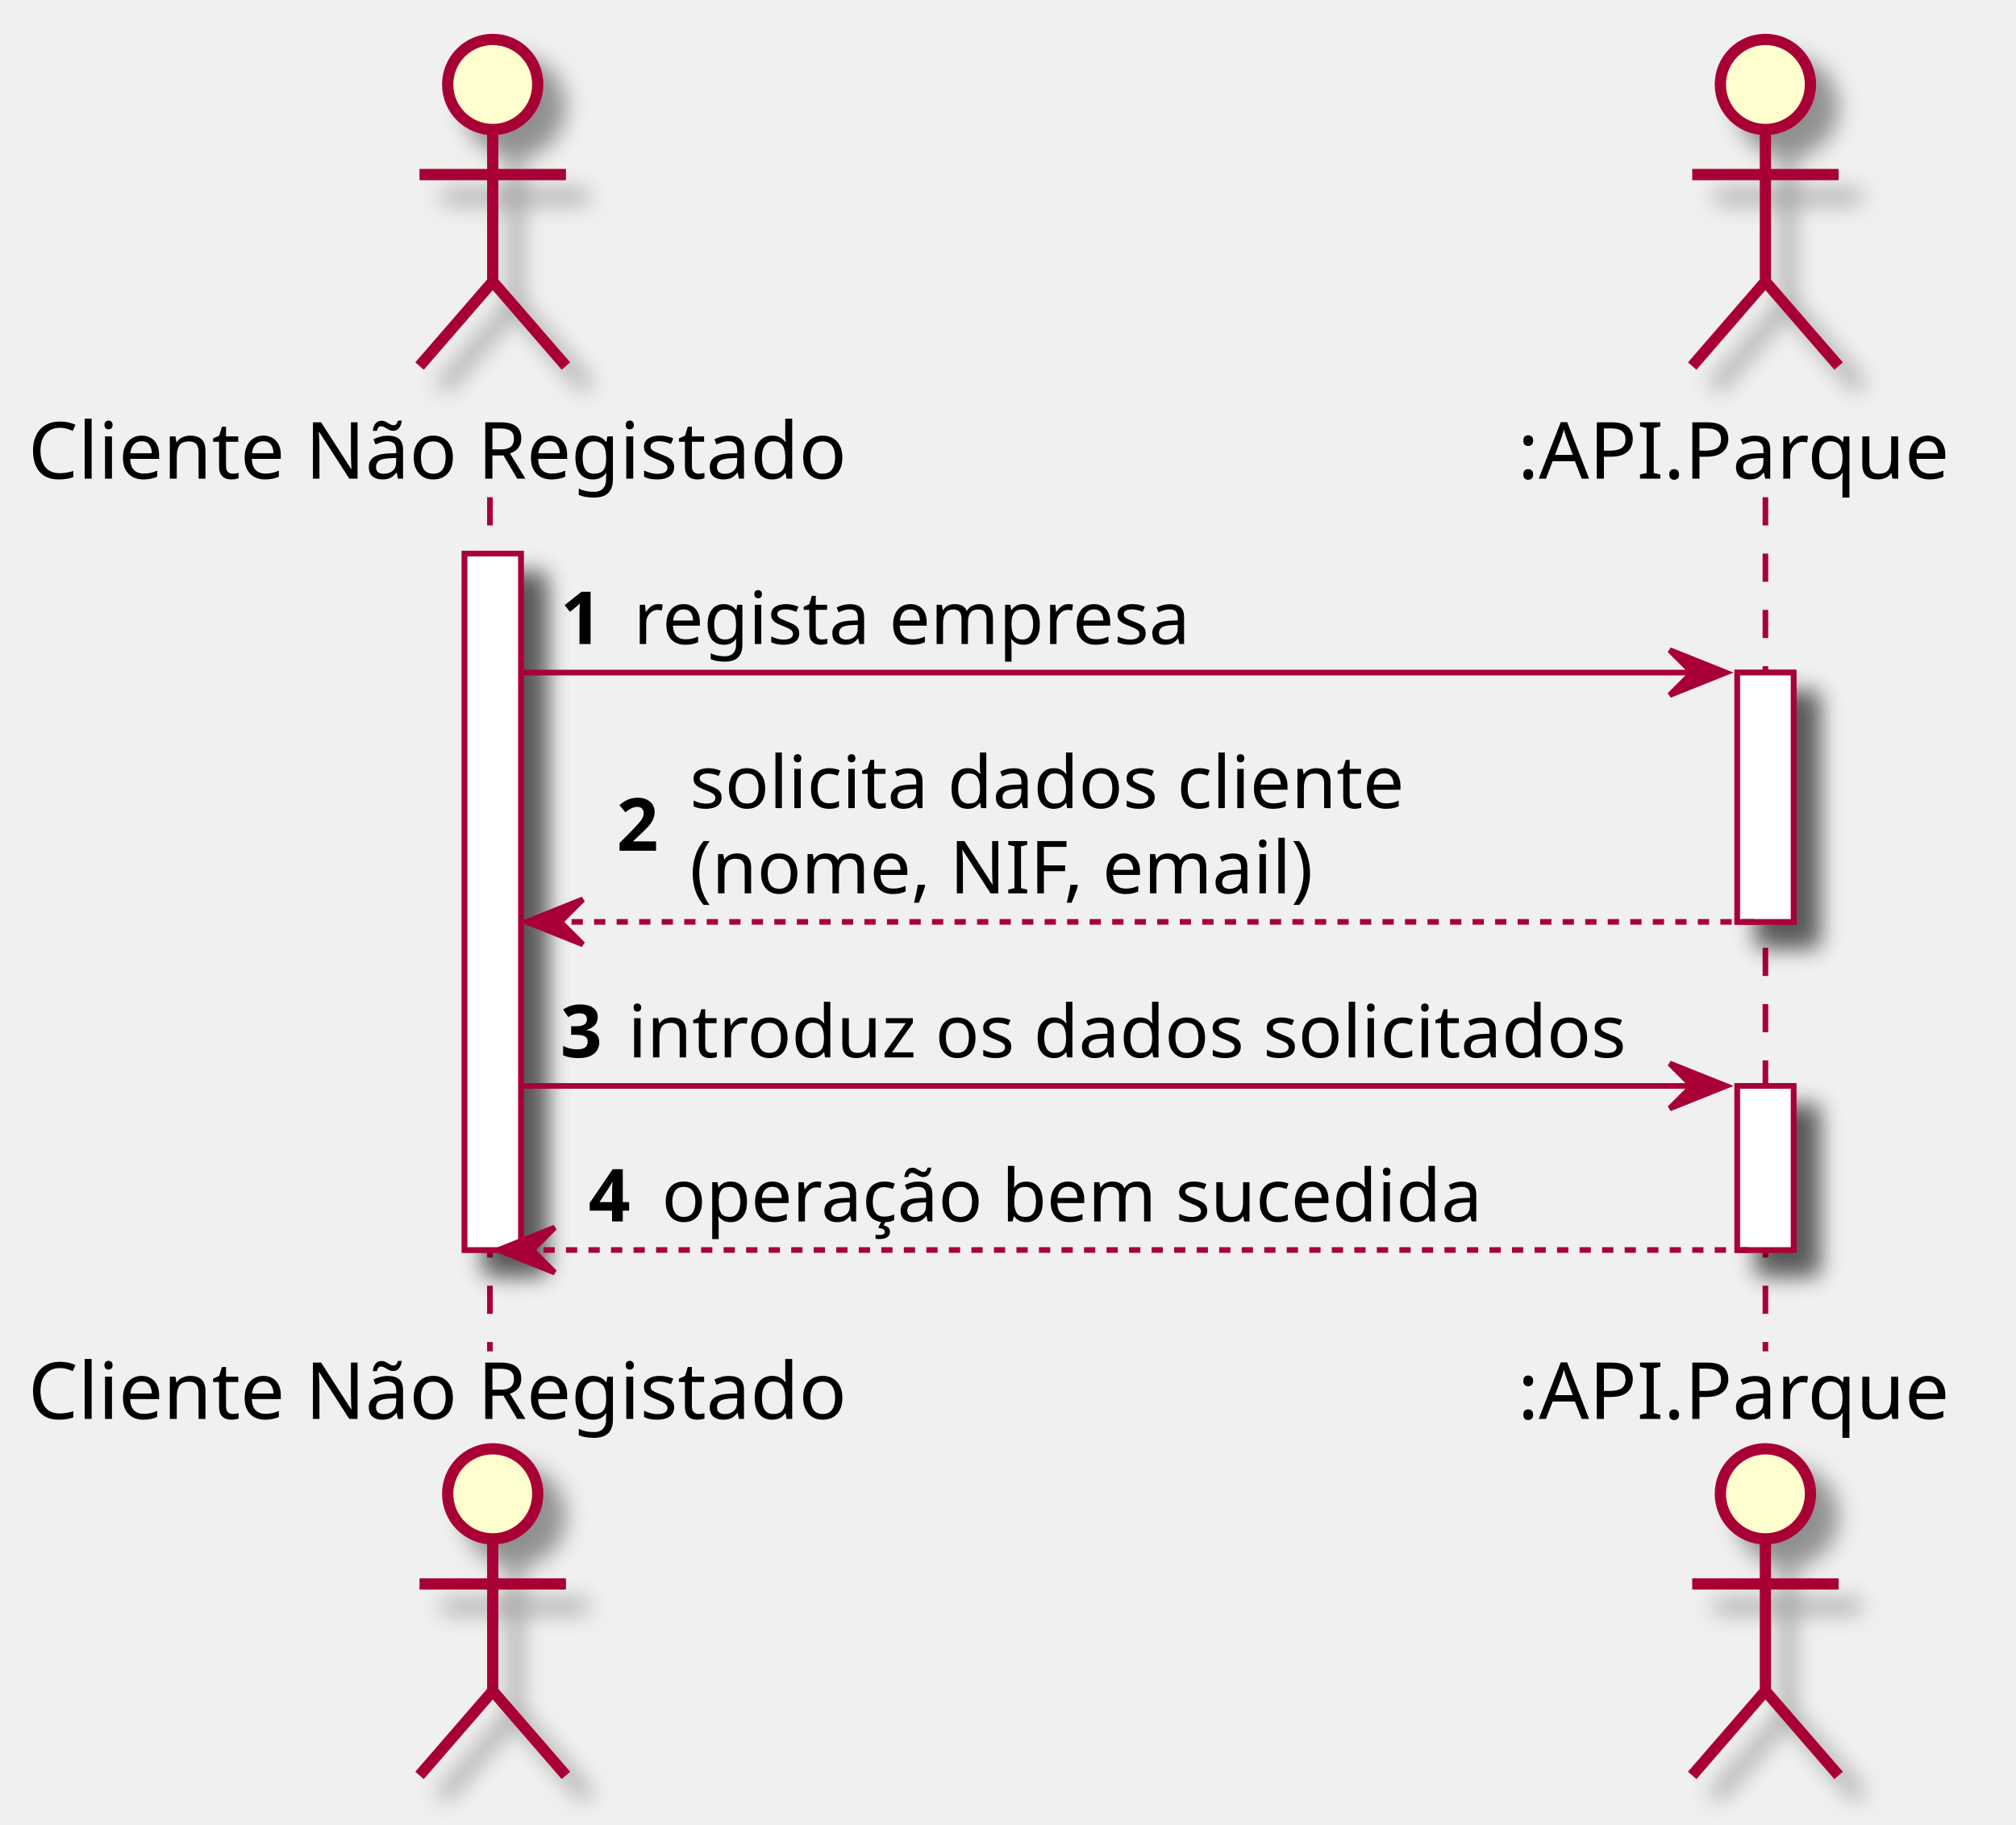
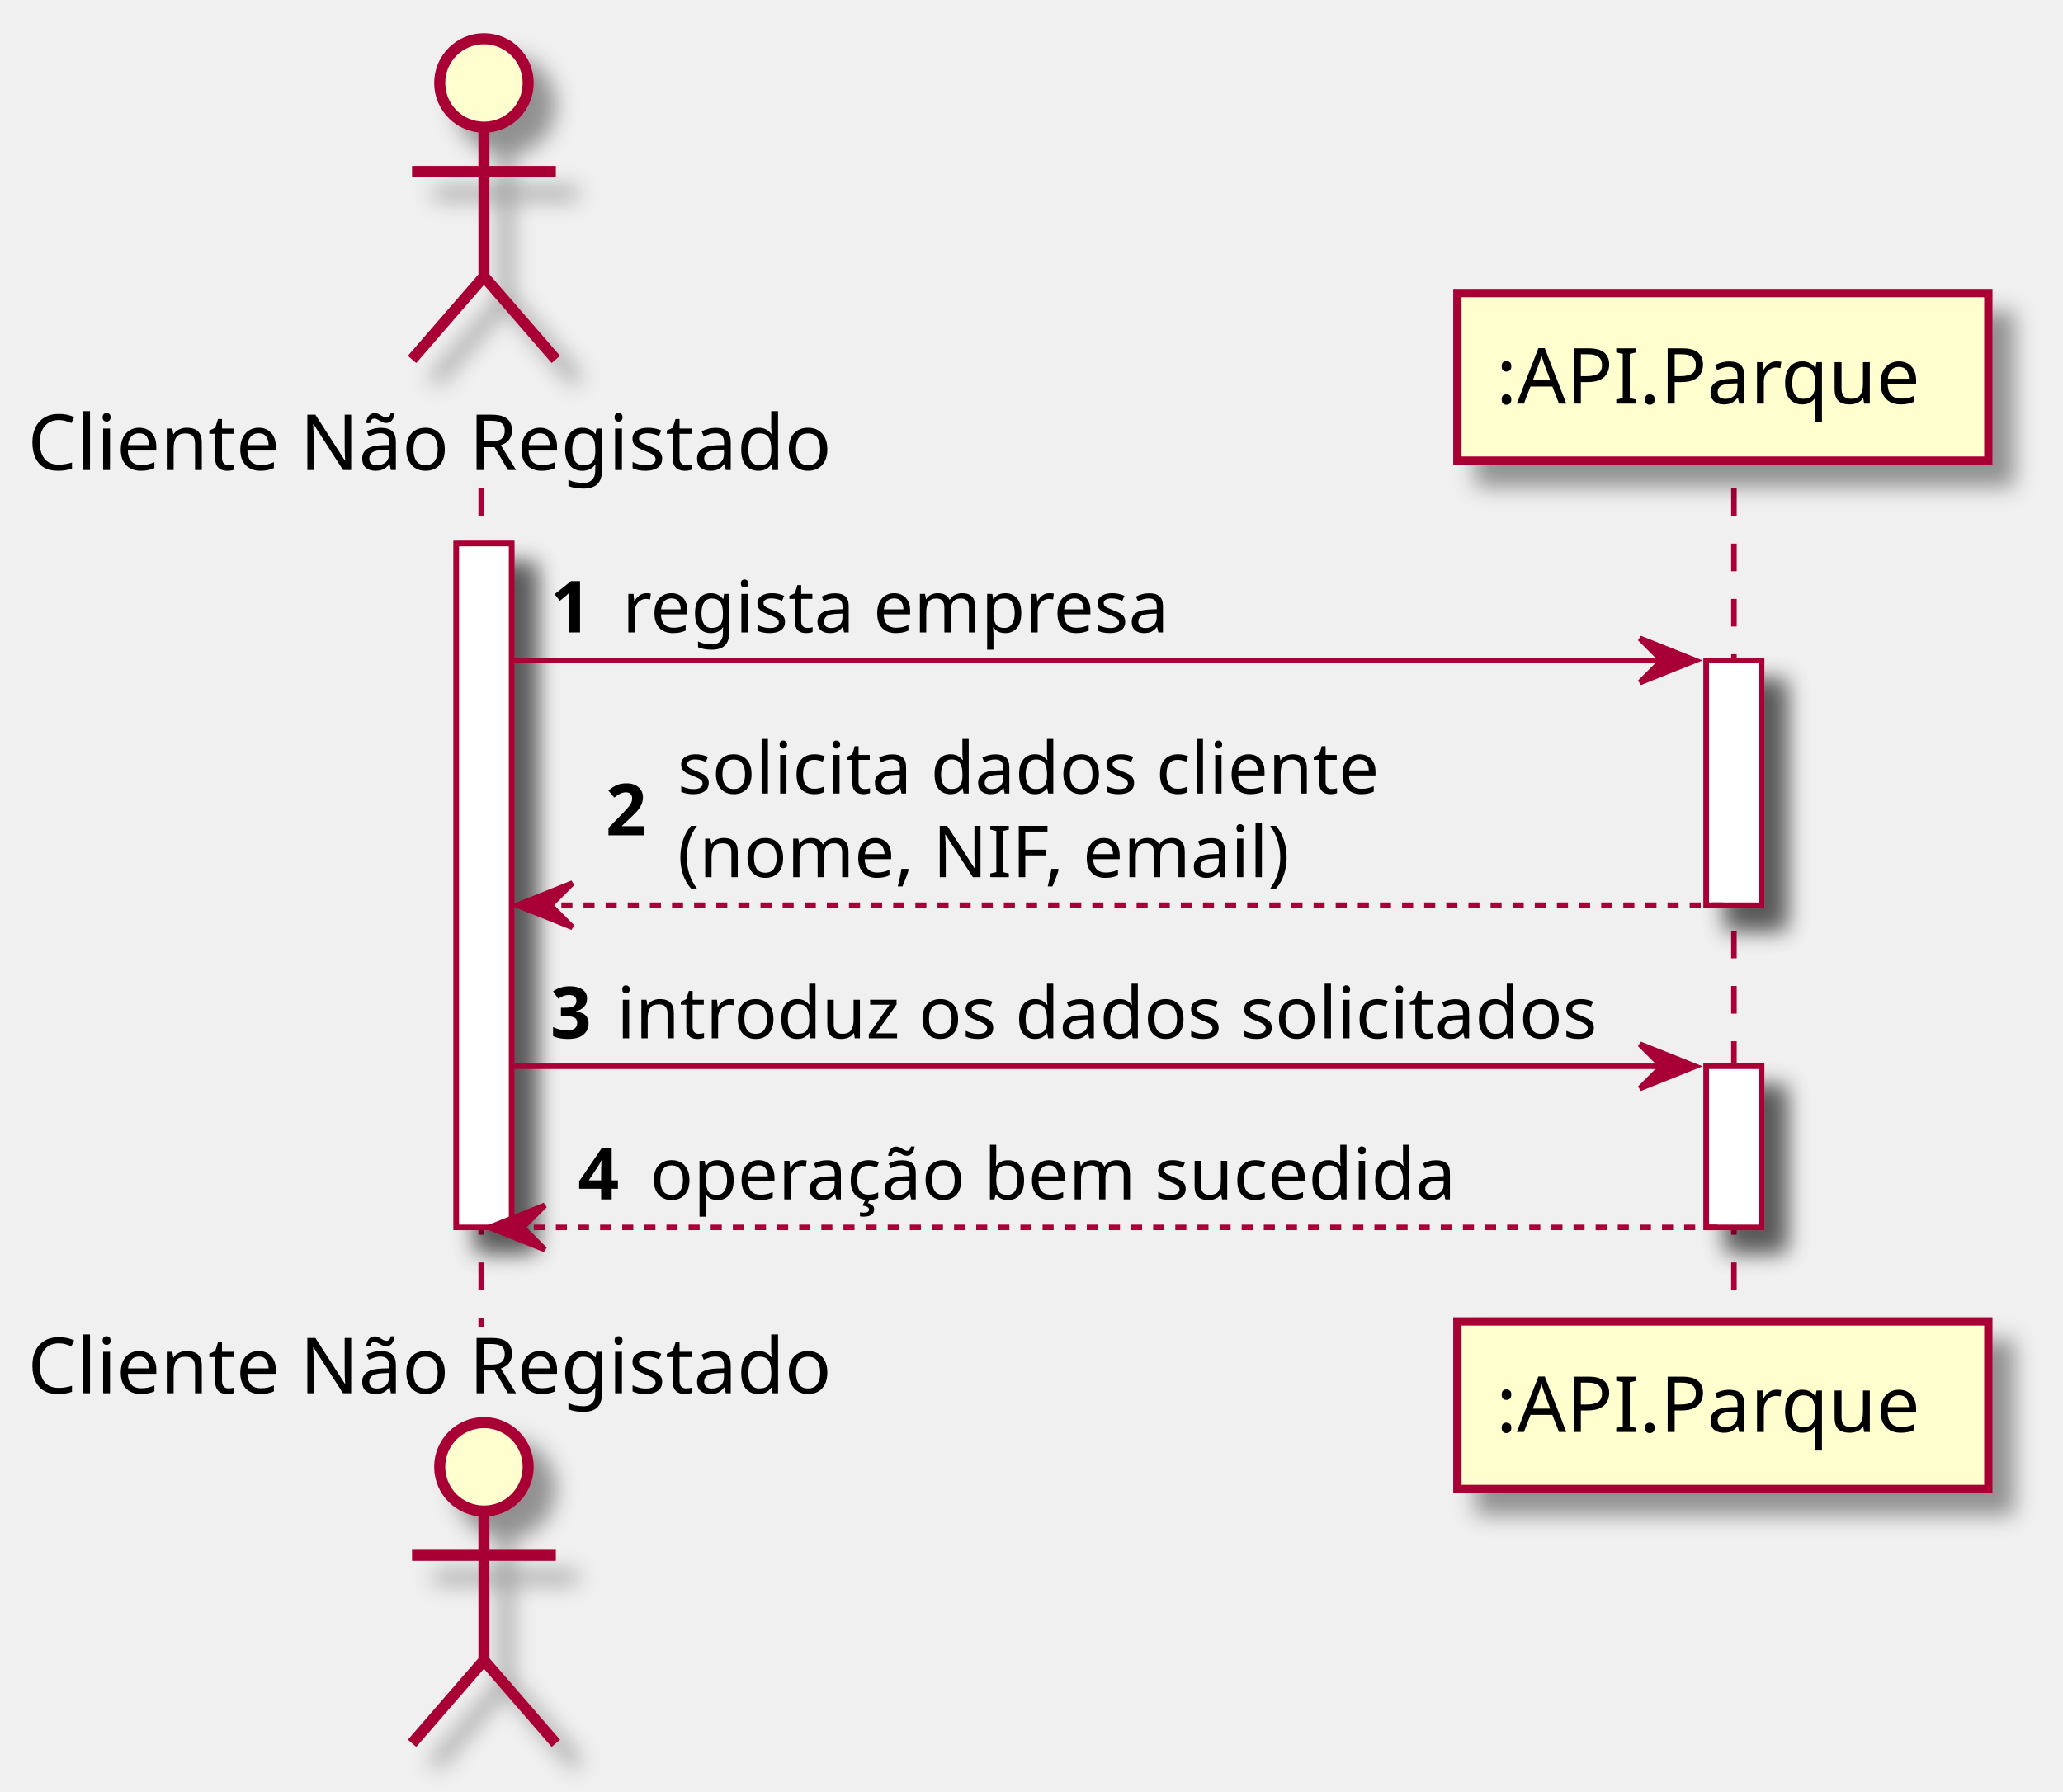
- <svg xmlns="http://www.w3.org/2000/svg" contentScriptType="application/ecmascript" contentStyleType="text/css" height="324px" preserveAspectRatio="none" style="width:358px;height:324px;" version="1.1" viewBox="0 0 358 324" width="358px" zoomAndPan="magnify">
+ <svg xmlns="http://www.w3.org/2000/svg" contentScriptType="application/ecmascript" contentStyleType="text/css" height="324px" preserveAspectRatio="none" style="width:373px;height:324px;" version="1.1" viewBox="0 0 373 324" width="373px" zoomAndPan="magnify">
  <defs>
-     <filter height="300%" id="ftw2butzwv4cz" width="300%" x="-1" y="-1">
+     <filter height="300%" id="f4run0yaf0gvf" width="300%" x="-1" y="-1">
      <feGaussianBlur result="blurOut" stdDeviation="2.0" />
      <feColorMatrix in="blurOut" result="blurOut2" type="matrix" values="0 0 0 0 0 0 0 0 0 0 0 0 0 0 0 0 0 0 .4 0" />
      <feOffset dx="4.0" dy="4.0" in="blurOut2" result="blurOut3" />
      <feBlend in="SourceGraphic" in2="blurOut3" mode="normal" />
    </filter>
  </defs>
  <g>
-     <rect fill="#FFFFFF" filter="url(#ftw2butzwv4cz)" height="123.664" style="stroke:#A80036;stroke-width:1.0;" width="10" x="82.5" y="98.297" />
-     <rect fill="#FFFFFF" filter="url(#ftw2butzwv4cz)" height="44.266" style="stroke:#A80036;stroke-width:1.0;" width="10" x="308.5" y="119.43" />
-     <rect fill="#FFFFFF" filter="url(#ftw2butzwv4cz)" height="29.133" style="stroke:#A80036;stroke-width:1.0;" width="10" x="308.5" y="192.828" />
+     <rect fill="#FFFFFF" filter="url(#f4run0yaf0gvf)" height="123.664" style="stroke:#A80036;stroke-width:1.0;" width="10" x="82.5" y="98.297" />
+     <rect fill="#FFFFFF" filter="url(#f4run0yaf0gvf)" height="44.266" style="stroke:#A80036;stroke-width:1.0;" width="10" x="308.5" y="119.43" />
+     <rect fill="#FFFFFF" filter="url(#f4run0yaf0gvf)" height="29.133" style="stroke:#A80036;stroke-width:1.0;" width="10" x="308.5" y="192.828" />
    <line style="stroke:#A80036;stroke-width:1.0;stroke-dasharray:5.0,5.0;" x1="87" x2="87" y1="88.297" y2="239.961" />
    <line style="stroke:#A80036;stroke-width:1.0;stroke-dasharray:5.0,5.0;" x1="313.5" x2="313.5" y1="88.297" y2="239.961" />
    <text fill="#000000" font-family="sans-serif" font-size="14" lengthAdjust="spacing" textLength="159" x="5" y="84.995">Cliente Não Registado</text>
-     <ellipse cx="87.5" cy="15" fill="#FEFECE" filter="url(#ftw2butzwv4cz)" rx="8" ry="8" style="stroke:#A80036;stroke-width:2.0;" />
-     <path d="M87.5,23 L87.5,50 M74.5,31 L100.5,31 M87.5,50 L74.5,65 M87.5,50 L100.5,65 " fill="none" filter="url(#ftw2butzwv4cz)" style="stroke:#A80036;stroke-width:2.0;" />
+     <ellipse cx="87.5" cy="15" fill="#FEFECE" filter="url(#f4run0yaf0gvf)" rx="8" ry="8" style="stroke:#A80036;stroke-width:2.0;" />
+     <path d="M87.5,23 L87.5,50 M74.5,31 L100.5,31 M87.5,50 L74.5,65 M87.5,50 L100.5,65 " fill="none" filter="url(#f4run0yaf0gvf)" style="stroke:#A80036;stroke-width:2.0;" />
    <text fill="#000000" font-family="sans-serif" font-size="14" lengthAdjust="spacing" textLength="159" x="5" y="251.956">Cliente Não Registado</text>
-     <ellipse cx="87.5" cy="265.258" fill="#FEFECE" filter="url(#ftw2butzwv4cz)" rx="8" ry="8" style="stroke:#A80036;stroke-width:2.0;" />
-     <path d="M87.5,273.258 L87.5,300.258 M74.5,281.258 L100.5,281.258 M87.5,300.258 L74.5,315.258 M87.5,300.258 L100.5,315.258 " fill="none" filter="url(#ftw2butzwv4cz)" style="stroke:#A80036;stroke-width:2.0;" />
-     <text fill="#000000" font-family="sans-serif" font-size="14" lengthAdjust="spacing" textLength="82" x="269.5" y="84.995">:API.Parque</text>
-     <ellipse cx="313.5" cy="15" fill="#FEFECE" filter="url(#ftw2butzwv4cz)" rx="8" ry="8" style="stroke:#A80036;stroke-width:2.0;" />
-     <path d="M313.5,23 L313.5,50 M300.5,31 L326.5,31 M313.5,50 L300.5,65 M313.5,50 L326.5,65 " fill="none" filter="url(#ftw2butzwv4cz)" style="stroke:#A80036;stroke-width:2.0;" />
-     <text fill="#000000" font-family="sans-serif" font-size="14" lengthAdjust="spacing" textLength="82" x="269.5" y="251.956">:API.Parque</text>
-     <ellipse cx="313.5" cy="265.258" fill="#FEFECE" filter="url(#ftw2butzwv4cz)" rx="8" ry="8" style="stroke:#A80036;stroke-width:2.0;" />
-     <path d="M313.5,273.258 L313.5,300.258 M300.5,281.258 L326.5,281.258 M313.5,300.258 L300.5,315.258 M313.5,300.258 L326.5,315.258 " fill="none" filter="url(#ftw2butzwv4cz)" style="stroke:#A80036;stroke-width:2.0;" />
-     <rect fill="#FFFFFF" filter="url(#ftw2butzwv4cz)" height="123.664" style="stroke:#A80036;stroke-width:1.0;" width="10" x="82.5" y="98.297" />
-     <rect fill="#FFFFFF" filter="url(#ftw2butzwv4cz)" height="44.266" style="stroke:#A80036;stroke-width:1.0;" width="10" x="308.5" y="119.43" />
-     <rect fill="#FFFFFF" filter="url(#ftw2butzwv4cz)" height="29.133" style="stroke:#A80036;stroke-width:1.0;" width="10" x="308.5" y="192.828" />
+     <ellipse cx="87.5" cy="265.258" fill="#FEFECE" filter="url(#f4run0yaf0gvf)" rx="8" ry="8" style="stroke:#A80036;stroke-width:2.0;" />
+     <path d="M87.5,273.258 L87.5,300.258 M74.5,281.258 L100.5,281.258 M87.5,300.258 L74.5,315.258 M87.5,300.258 L100.5,315.258 " fill="none" filter="url(#f4run0yaf0gvf)" style="stroke:#A80036;stroke-width:2.0;" />
+     <rect fill="#FEFECE" filter="url(#f4run0yaf0gvf)" height="30.297" style="stroke:#A80036;stroke-width:1.5;" width="96" x="263.5" y="53" />
+     <text fill="#000000" font-family="sans-serif" font-size="14" lengthAdjust="spacing" textLength="82" x="270.5" y="72.995">:API.Parque</text>
+     <rect fill="#FEFECE" filter="url(#f4run0yaf0gvf)" height="30.297" style="stroke:#A80036;stroke-width:1.5;" width="96" x="263.5" y="238.961" />
+     <text fill="#000000" font-family="sans-serif" font-size="14" lengthAdjust="spacing" textLength="82" x="270.5" y="258.956">:API.Parque</text>
+     <rect fill="#FFFFFF" filter="url(#f4run0yaf0gvf)" height="123.664" style="stroke:#A80036;stroke-width:1.0;" width="10" x="82.5" y="98.297" />
+     <rect fill="#FFFFFF" filter="url(#f4run0yaf0gvf)" height="44.266" style="stroke:#A80036;stroke-width:1.0;" width="10" x="308.5" y="119.43" />
+     <rect fill="#FFFFFF" filter="url(#f4run0yaf0gvf)" height="29.133" style="stroke:#A80036;stroke-width:1.0;" width="10" x="308.5" y="192.828" />
    <polygon fill="#A80036" points="296.5,115.43,306.5,119.43,296.5,123.43,300.5,119.43" style="stroke:#A80036;stroke-width:1.0;" />
    <line style="stroke:#A80036;stroke-width:1.0;" x1="92.5" x2="302.5" y1="119.43" y2="119.43" />
    <text fill="#000000" font-family="sans-serif" font-size="13" font-weight="bold" lengthAdjust="spacing" textLength="9" x="99.5" y="114.364">1</text>
    <text fill="#000000" font-family="sans-serif" font-size="13" lengthAdjust="spacing" textLength="105" x="112.5" y="114.364">regista empresa</text>
    <polygon fill="#A80036" points="103.5,159.695,93.5,163.695,103.5,167.695,99.5,163.695" style="stroke:#A80036;stroke-width:1.0;" />
    <line style="stroke:#A80036;stroke-width:1.0;stroke-dasharray:2.0,2.0;" x1="97.5" x2="312.5" y1="163.695" y2="163.695" />
    <text fill="#000000" font-family="sans-serif" font-size="13" font-weight="bold" lengthAdjust="spacing" textLength="9" x="109.5" y="151.063">2</text>
    <text fill="#000000" font-family="sans-serif" font-size="13" lengthAdjust="spacing" textLength="133" x="122.5" y="143.497">solicita dados cliente</text>
    <text fill="#000000" font-family="sans-serif" font-size="13" lengthAdjust="spacing" textLength="117" x="122.5" y="158.629">(nome, NIF, email)</text>
    <polygon fill="#A80036" points="296.5,188.828,306.5,192.828,296.5,196.828,300.5,192.828" style="stroke:#A80036;stroke-width:1.0;" />
    <line style="stroke:#A80036;stroke-width:1.0;" x1="92.5" x2="302.5" y1="192.828" y2="192.828" />
    <text fill="#000000" font-family="sans-serif" font-size="13" font-weight="bold" lengthAdjust="spacing" textLength="8" x="99.5" y="187.762">3</text>
    <text fill="#000000" font-family="sans-serif" font-size="13" lengthAdjust="spacing" textLength="185" x="111.5" y="187.762">introduz os dados solicitados</text>
    <polygon fill="#A80036" points="98.5,217.961,88.5,221.961,98.5,225.961,94.5,221.961" style="stroke:#A80036;stroke-width:1.0;" />
    <line style="stroke:#A80036;stroke-width:1.0;stroke-dasharray:2.0,2.0;" x1="92.5" x2="312.5" y1="221.961" y2="221.961" />
    <text fill="#000000" font-family="sans-serif" font-size="13" font-weight="bold" lengthAdjust="spacing" textLength="9" x="104.5" y="216.895">4</text>
    <text fill="#000000" font-family="sans-serif" font-size="13" lengthAdjust="spacing" textLength="154" x="117.5" y="216.895">operação bem sucedida</text>
  </g>
</svg>
